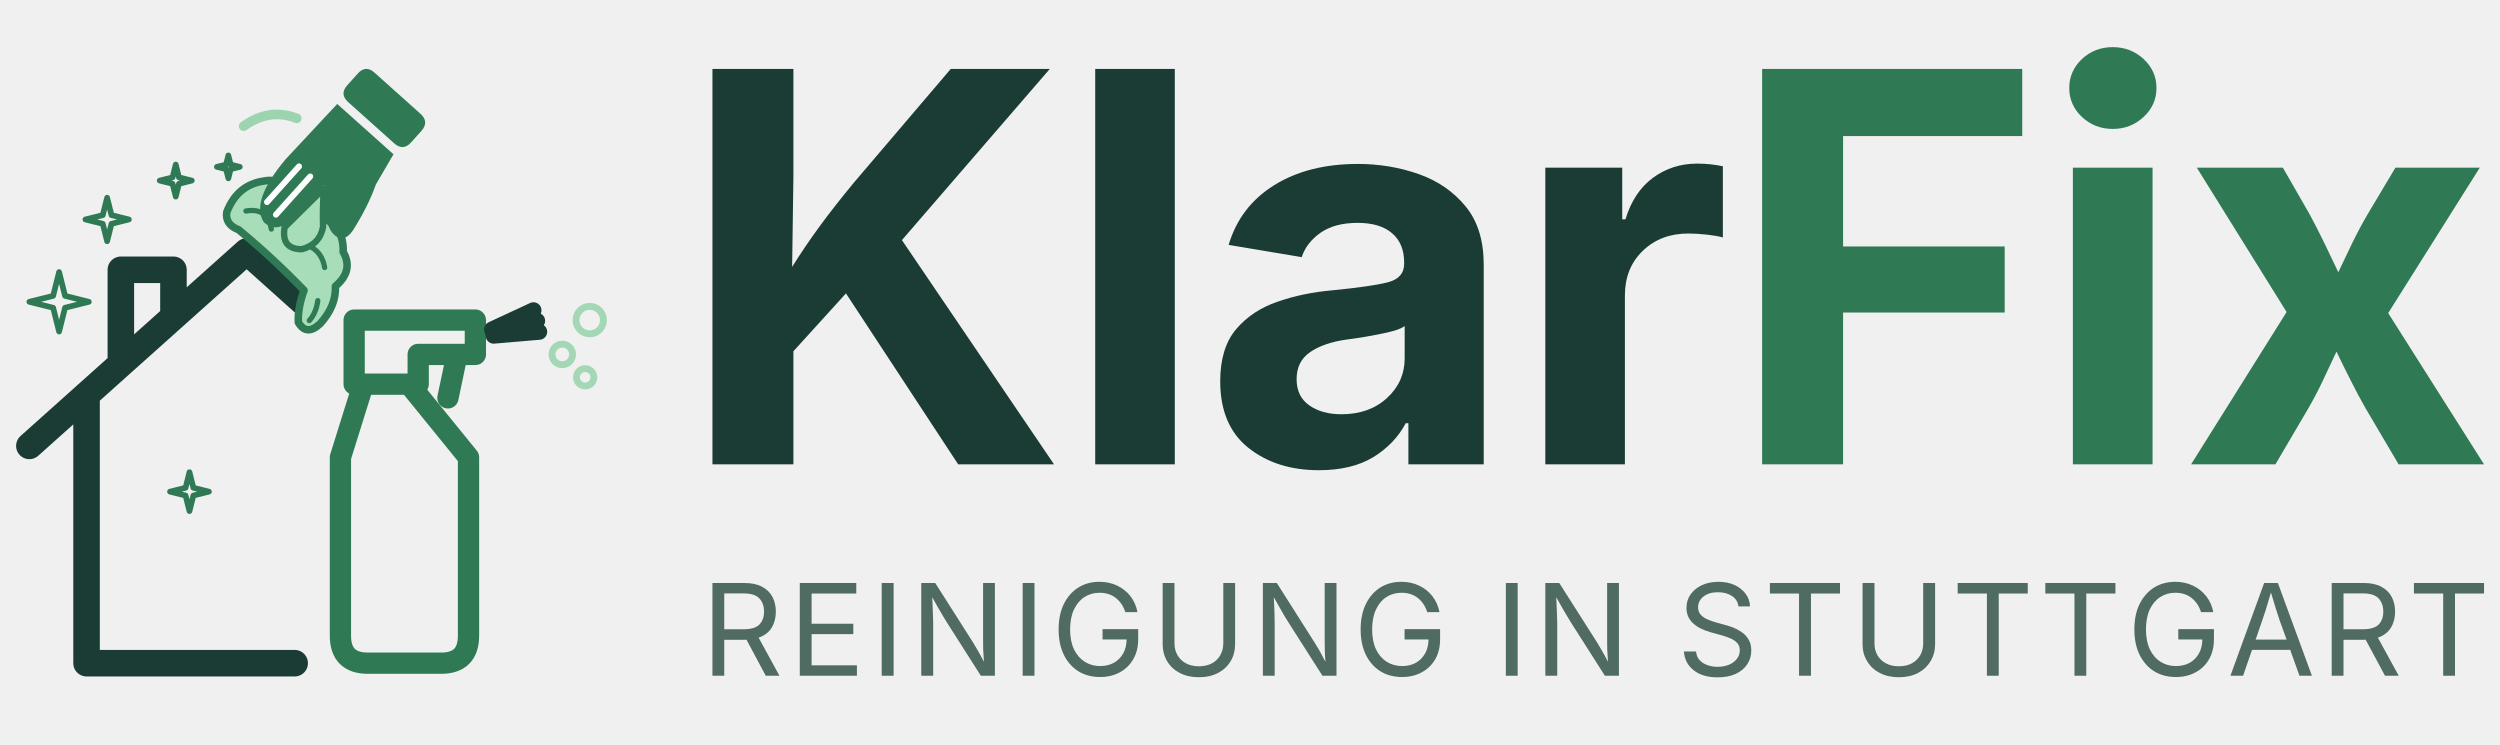
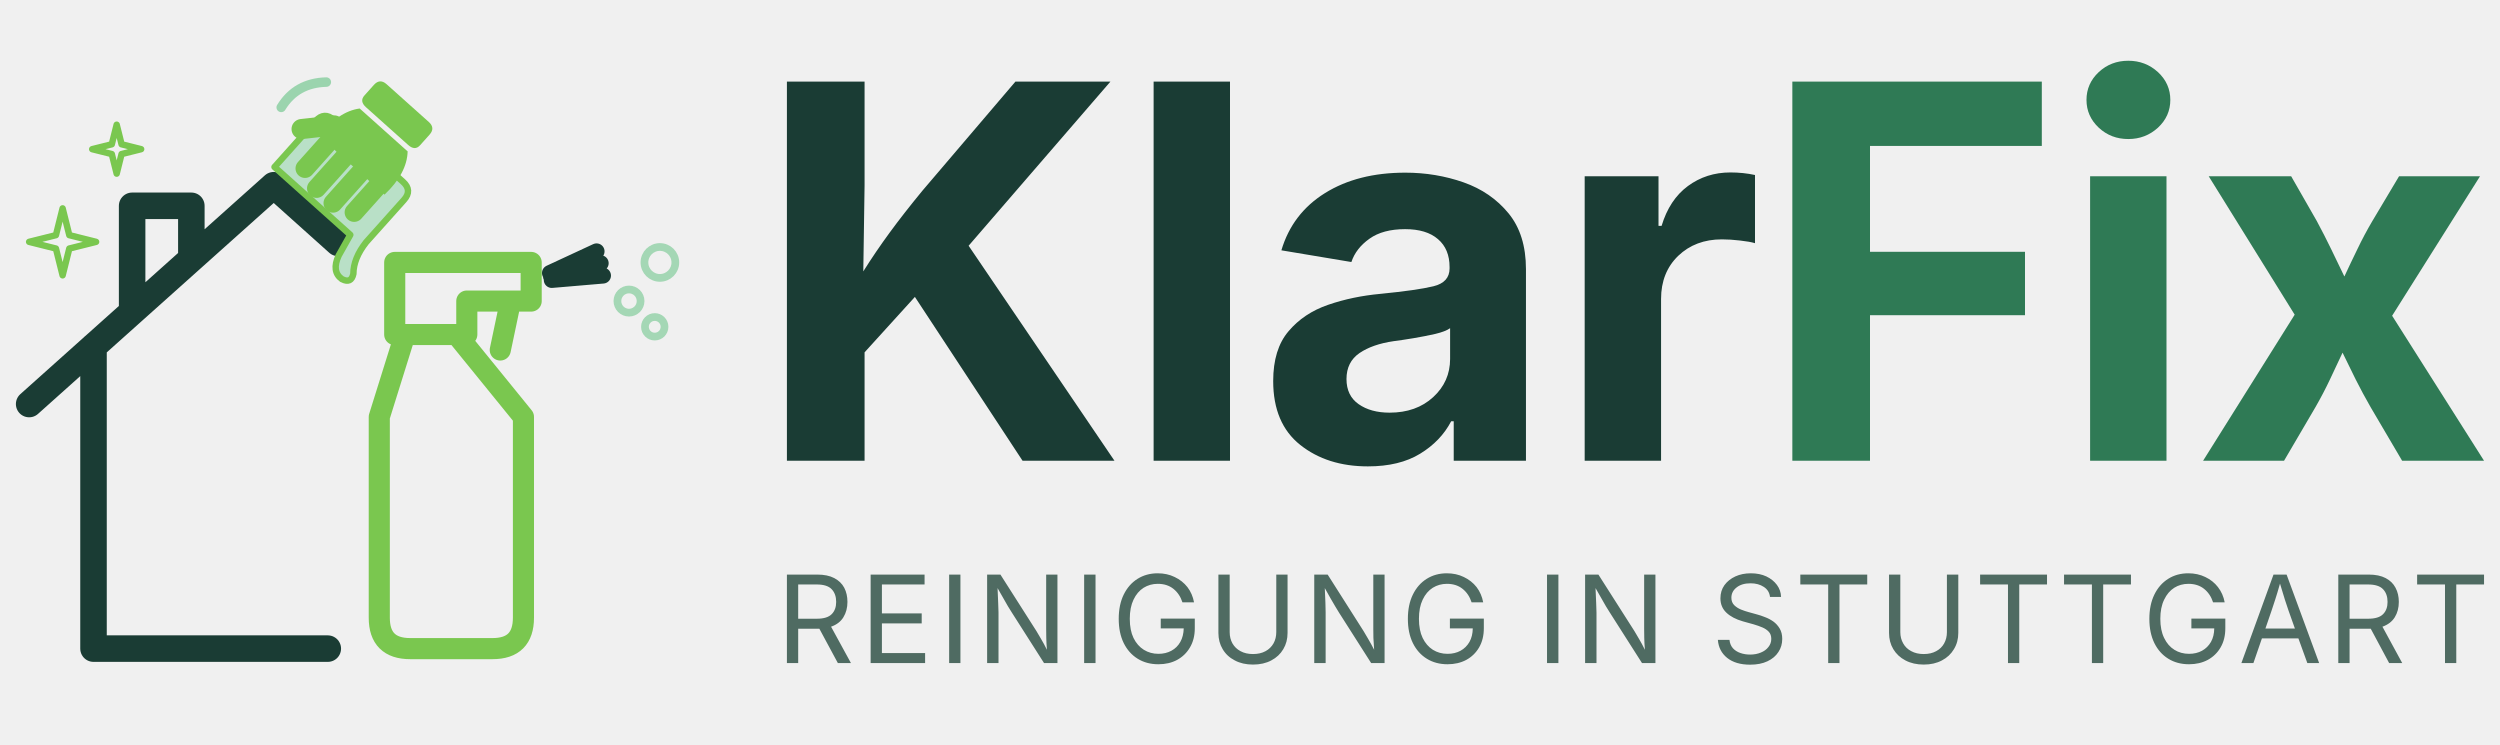
<svg xmlns="http://www.w3.org/2000/svg" viewBox="0 0 235 70" width="235" height="70" role="img" aria-label="KlarFix Logo">
-   <g transform="translate(-3.69 10.74) scale(2.15)">
-     <path d="M3 14.5L12.5 6L15 8.24M7 10.92V6.8H9.3V8.86M5.5 12.26V24H14.6" fill="none" stroke="#1A3C34" stroke-width="1.16" stroke-linecap="round" stroke-linejoin="round" />
-     <path d="M12.37 0.52Q13.5 -0.29 14.69 0.18" fill="none" stroke="#9BD4AE" stroke-width="0.42" stroke-linecap="round" stroke-linejoin="round" />
-     <path d="M11.63 4.28Q12.09 3.09 13.25 2.92Q13.99 2.77 14.02 3.4Q15.29 3.33 15.68 4.48Q16.76 4.84 16.72 6.02Q17.19 6.84 16.38 7.52Q16.42 8.37 15.72 9.15Q15.12 9.72 14.76 9.1Q14.73 8.46 15.01 7.7Q13.65 6.29 12.15 5.05Q11.55 4.82 11.63 4.28Z" fill="#A8DDB9" stroke="#2F7A55" stroke-width="0.33" stroke-linejoin="round" />
-     <path d="M12.47 4.23Q13.42 4.07 13.58 5.02M14.68 5.6Q15.75 5.75 15.91 6.7M15.61 8.15Q15.54 8.68 15.24 9.02" fill="none" stroke="#2F7A55" stroke-width="0.23" stroke-linecap="round" stroke-linejoin="round" />
-     <path d="M15.87 3.25L14.16 4.94Q14 5.9 14.91 5.9Q15.69 5.7 15.84 4.93Q15.82 4.21 15.87 3.25Z" fill="#A8DDB9" stroke="#2F7A55" stroke-width="0.28" stroke-linejoin="round" />
-     <path d="M16.46 -0.45L14.21 1.96Q12.66 3.8 13.25 4.72Q13.8 5.22 14.46 4.6L15.92 3.09Q15.79 4.58 16.25 5.19Q16.7 5.7 17.14 5.09Q17.83 3.99 18.15 3.07L18.92 1.75Z" fill="#2F7A55" />
-     <path d="M16.94 -0.53Q16.55 -0.88 16.9 -1.27L17.35 -1.77Q17.7 -2.17 18.09 -1.82L20.1 -0.02Q20.49 0.33 20.14 0.73L19.69 1.23Q19.34 1.62 18.95 1.27Z" fill="#2F7A55" />
-     <path d="M14.79 2.28L13.39 3.84M15.28 2.72L13.78 4.39" fill="none" stroke="#FFFFFF" stroke-width="0.26" stroke-linecap="round" stroke-linejoin="round" />
-     <path d="M17.2 11.8V9H22.5V10.5H20V11.8ZM17.6 11.8L16.6 15V22.8Q16.6 24 17.8 24H21Q22.2 24 22.2 22.8V15L19.6 11.8M21.7 10.5L21.3 12.4" fill="none" stroke="#2F7A55" stroke-width="0.93" stroke-linecap="round" stroke-linejoin="round" />
-     <path d="M23.23 9.41L25.04 8.57M23.27 9.54L25.2 9.03M23.3 9.68L25.29 9.51" fill="none" stroke="#1A3C34" stroke-width="0.7" stroke-linecap="round" stroke-linejoin="round" />
+   <g transform="translate(-4.52 2.89) scale(2.42)">
+     <path d="M3 14.5L12.5 6L15 8.24M7 10.92V6.8H9.3V8.86M5.5 12.26V24H14.6" fill="none" stroke="#1A3C34" stroke-width="1.03" stroke-linecap="round" stroke-linejoin="round" />
+     <g transform="translate(14.17 6.76) rotate(41.82)">
+       <path d="M-2.9 -3.8Q-3.75 -3 -3.55 -1.9" fill="none" stroke="#9BD4AE" stroke-width="0.37" stroke-linecap="round" stroke-linejoin="round" />
+       <path d="M-2.2 -2.4Q-2.2 -2.9 -1.7 -2.9H1.9Q2.4 -2.9 2.4 -2.4V-0.2Q2.45 0.6 2.85 1.05Q3.05 1.4 2.65 1.5Q2.15 1.55 1.95 0.9L1.75 0H-2.2Z" fill="#B9E0C7" stroke="#7AC74F" stroke-width="0.25" stroke-linejoin="round" />
+       <path d="M-1.28 -2.35V-0.75M-0.43 -2.35V-0.47M0.43 -2.35V-0.47M1.28 -2.35V-0.75" fill="none" stroke="#7AC74F" stroke-width="0.74" stroke-linecap="round" stroke-linejoin="round" />
+       <path d="M-1.55 -2.75L-2.4 -1.8" fill="none" stroke="#7AC74F" stroke-width="0.78" stroke-linecap="round" stroke-linejoin="round" />
+       <path d="M-1.25 -3.9H1.25Q1.8 -3.25 1.7 -2.05H-1.7Q-1.8 -3.25 -1.25 -3.9Z" fill="#7AC74F" />
+       <path d="M-1.1 -5.3Q-1.45 -5.3 -1.45 -4.95V-4.4Q-1.45 -4.1 -1.1 -4.1H1.1Q1.45 -4.1 1.45 -4.4V-4.95Q1.45 -5.3 1.1 -5.3Z" fill="#7AC74F" />
+     </g>
+     <path d="M17.2 11.8V9H22.5V10.5H20V11.8ZM17.6 11.8L16.6 15V22.8Q16.6 24 17.8 24H21Q22.2 24 22.2 22.8V15L19.6 11.8M21.7 10.5L21.3 12.4" fill="none" stroke="#7AC74F" stroke-width="0.82" stroke-linecap="round" stroke-linejoin="round" />
+     <path d="M23.23 9.41L25.04 8.57M23.27 9.54L25.2 9.03M23.3 9.68L25.29 9.51" fill="none" stroke="#1A3C34" stroke-width="0.62" stroke-linecap="round" stroke-linejoin="round" />
    <circle cx="26.3" cy="10.5" r="0.45" fill="none" stroke="#9BD4AE" stroke-width="0.3" opacity="0.9" />
    <circle cx="27.5" cy="9" r="0.6" fill="none" stroke="#9BD4AE" stroke-width="0.3" opacity="0.9" />
    <circle cx="27.3" cy="11.5" r="0.38" fill="none" stroke="#9BD4AE" stroke-width="0.3" opacity="0.9" />
-     <path class="star" d="M4.3 6.9L4.56 7.94L5.6 8.2L4.56 8.46L4.3 9.5L4.04 8.46L3 8.2L4.04 7.94Z" fill="none" stroke="#2F7A55" stroke-width="0.25" stroke-linejoin="round" />
-     <path class="star" d="M6.4 3.65L6.59 4.41L7.35 4.6L6.59 4.79L6.4 5.55L6.21 4.79L5.45 4.6L6.21 4.41Z" fill="none" stroke="#2F7A55" stroke-width="0.25" stroke-linejoin="round" />
-     <path class="star" d="M9.4 2.2L9.54 2.76L10.1 2.9L9.54 3.04L9.4 3.6L9.26 3.04L8.7 2.9L9.26 2.76Z" fill="none" stroke="#2F7A55" stroke-width="0.25" stroke-linejoin="round" />
-     <path class="star" d="M11.7 1.8L11.8 2.2L12.2 2.3L11.8 2.4L11.7 2.8L11.6 2.4L11.2 2.3L11.6 2.2Z" fill="none" stroke="#2F7A55" stroke-width="0.25" stroke-linejoin="round" />
-     <path class="star" d="M10 15.65L10.17 16.33L10.85 16.5L10.17 16.67L10 17.35L9.83 16.67L9.15 16.5L9.83 16.33Z" fill="none" stroke="#2F7A55" stroke-width="0.25" stroke-linejoin="round" />
+     <path class="star" d="M4.3 6.9L4.56 7.94L5.6 8.2L4.56 8.46L4.3 9.5L4.04 8.46L3 8.2L4.04 7.94Z" fill="none" stroke="#7AC74F" stroke-width="0.25" stroke-linejoin="round" />
+     <path class="star" d="M6.4 3.65L6.59 4.41L7.35 4.6L6.59 4.79L6.4 5.55L6.21 4.79L5.45 4.6L6.21 4.41Z" fill="none" stroke="#7AC74F" stroke-width="0.25" stroke-linejoin="round" />
  </g>
-   <path d="M66.97 43.65V6.48H74.58V16.63L74.46 25.09Q75.68 23.14 77.05 21.27Q78.42 19.4 80.27 17.16L89.37 6.48H98.68L84.78 22.57L99.08 43.65H90.07L79.52 27.58L74.58 33.02V43.65ZM110.43 6.48V43.65H102.95V6.48ZM123.98 44.2Q119.99 44.2 117.34 42.09Q114.7 39.98 114.7 35.84Q114.7 32.72 116.19 30.95Q117.69 29.18 120.09 28.36Q122.48 27.53 125.22 27.29Q128.82 26.94 130.4 26.55Q131.99 26.16 131.99 24.79V24.67Q131.99 22.89 130.85 21.92Q129.72 20.95 127.62 20.95Q125.45 20.95 124.13 21.88Q122.8 22.82 122.36 24.17L115.49 23.02Q116.57 19.4 119.77 17.41Q122.98 15.41 127.64 15.41Q130.64 15.41 133.35 16.36Q136.05 17.31 137.76 19.39Q139.47 21.47 139.47 24.87V43.65H132.39V39.78H132.14Q131.11 41.73 129.09 42.97Q127.07 44.2 123.98 44.2ZM126.1 38.94Q128.72 38.94 130.38 37.41Q132.04 35.89 132.04 33.67V30.65Q131.59 30.98 130.58 31.21Q129.57 31.45 128.44 31.64Q127.32 31.83 126.5 31.93Q124.43 32.23 123.15 33.1Q121.88 33.97 121.88 35.64Q121.88 37.27 123.07 38.1Q124.25 38.94 126.1 38.94ZM145.26 43.65V15.76H152.49V20.62H152.79Q153.57 18.05 155.37 16.72Q157.18 15.38 159.53 15.38Q160.8 15.38 161.95 15.63V22.32Q161.45 22.17 160.49 22.06Q159.53 21.95 158.71 21.95Q156.11 21.95 154.43 23.57Q152.74 25.19 152.74 27.78V43.65Z" fill="#1A3C34" />
-   <path d="M165.64 43.65V6.48H190.09V12.79H173.25V23.17H188.44V29.38H173.25V43.65ZM194.85 43.65V15.76H202.34V43.65ZM198.6 12.12Q196.9 12.12 195.7 10.99Q194.51 9.87 194.51 8.27Q194.51 6.68 195.7 5.55Q196.9 4.43 198.6 4.43Q200.29 4.43 201.5 5.55Q202.71 6.68 202.71 8.27Q202.71 9.87 201.5 10.99Q200.29 12.12 198.6 12.12ZM205.96 43.65 214.94 29.33 206.5 15.76H214.59L217.11 20.15Q217.86 21.55 218.52 22.91Q219.18 24.27 219.8 25.59Q220.43 24.27 221.09 22.89Q221.75 21.52 222.55 20.15L225.17 15.76H233.1L224.49 29.43L233.5 43.65H225.47L222.37 38.39Q221.6 37.04 220.93 35.69Q220.25 34.35 219.63 33.05Q219.03 34.35 218.39 35.69Q217.76 37.04 216.98 38.39L213.89 43.65Z" fill="#2F7A55" />
-   <path d="M66.97 63.52V54.8H69.95Q70.97 54.8 71.63 55.15Q72.29 55.5 72.61 56.11Q72.93 56.72 72.93 57.5Q72.93 58.36 72.53 59.01Q72.14 59.65 71.31 59.94L73.27 63.52H71.98L70.17 60.13Q70.07 60.14 69.96 60.14H68.08V63.52ZM68.08 59.15H69.91Q70.94 59.15 71.38 58.71Q71.82 58.26 71.82 57.5Q71.82 56.72 71.38 56.25Q70.94 55.78 69.9 55.78H68.08ZM75.18 63.52V54.8H80.49V55.79H76.29V58.63H80.21V59.61H76.29V62.54H80.55V63.52ZM84 54.8V63.52H82.88V54.8ZM86.6 63.52V54.8H87.91L91.46 60.38Q91.63 60.66 91.91 61.14Q92.19 61.62 92.49 62.21Q92.44 61.57 92.42 61.04Q92.41 60.5 92.41 60.15V54.8H93.52V63.52H92.2L89.04 58.56Q88.84 58.25 88.65 57.92Q88.45 57.6 88.21 57.17Q87.97 56.74 87.63 56.14Q87.67 56.98 87.69 57.6Q87.72 58.23 87.72 58.55V63.52ZM97.24 54.8V63.52H96.13V54.8ZM103.41 63.64Q102.25 63.64 101.37 63.1Q100.49 62.55 100 61.55Q99.51 60.54 99.51 59.17Q99.51 57.78 100 56.78Q100.49 55.78 101.36 55.23Q102.22 54.69 103.34 54.69Q104.27 54.69 105.02 55.05Q105.77 55.41 106.27 56.05Q106.76 56.69 106.92 57.54H105.78Q105.51 56.7 104.89 56.21Q104.27 55.72 103.35 55.72Q102.58 55.72 101.96 56.11Q101.33 56.51 100.96 57.28Q100.59 58.05 100.59 59.17Q100.59 60.28 100.96 61.05Q101.34 61.81 101.97 62.21Q102.61 62.61 103.41 62.61Q104.14 62.61 104.69 62.31Q105.25 62 105.57 61.44Q105.89 60.88 105.9 60.11H103.64V59.14H106.99V60.09Q106.99 61.18 106.52 61.97Q106.06 62.77 105.26 63.2Q104.45 63.64 103.41 63.64ZM112.7 63.66Q111.67 63.66 110.9 63.26Q110.13 62.86 109.71 62.15Q109.29 61.45 109.29 60.56V54.8H110.4V60.47Q110.4 61.09 110.68 61.58Q110.96 62.07 111.47 62.35Q111.99 62.63 112.7 62.63Q113.41 62.63 113.93 62.35Q114.44 62.07 114.71 61.58Q114.99 61.09 114.99 60.47V54.8H116.1V60.56Q116.1 61.45 115.68 62.15Q115.26 62.86 114.49 63.26Q113.73 63.66 112.7 63.66ZM118.71 63.52V54.8H120.02L123.56 60.38Q123.74 60.66 124.02 61.14Q124.29 61.62 124.59 62.21Q124.54 61.57 124.53 61.04Q124.52 60.5 124.52 60.15V54.8H125.63V63.52H124.31L121.15 58.56Q120.95 58.25 120.75 57.92Q120.56 57.6 120.32 57.17Q120.08 56.74 119.74 56.14Q119.77 56.98 119.8 57.6Q119.82 58.23 119.82 58.55V63.52ZM131.8 63.64Q130.63 63.64 129.76 63.1Q128.88 62.55 128.39 61.55Q127.9 60.54 127.9 59.17Q127.9 57.78 128.39 56.78Q128.88 55.78 129.74 55.23Q130.61 54.69 131.73 54.69Q132.65 54.69 133.4 55.05Q134.16 55.41 134.65 56.05Q135.15 56.69 135.31 57.54H134.16Q133.89 56.7 133.28 56.21Q132.66 55.72 131.73 55.72Q130.97 55.72 130.34 56.11Q129.71 56.51 129.35 57.28Q128.98 58.05 128.98 59.17Q128.98 60.28 129.35 61.05Q129.72 61.81 130.36 62.21Q131 62.61 131.8 62.61Q132.52 62.61 133.08 62.31Q133.63 62 133.95 61.44Q134.27 60.88 134.28 60.11H132.03V59.14H135.37V60.09Q135.37 61.18 134.91 61.97Q134.45 62.77 133.64 63.2Q132.84 63.64 131.8 63.64ZM142.66 54.8V63.52H141.55V54.8ZM145.26 63.52V54.8H146.57L150.12 60.38Q150.3 60.66 150.57 61.14Q150.85 61.62 151.15 62.21Q151.1 61.57 151.08 61.04Q151.07 60.5 151.07 60.15V54.8H152.18V63.52H150.86L147.7 58.56Q147.5 58.25 147.31 57.92Q147.11 57.6 146.87 57.17Q146.63 56.74 146.29 56.14Q146.33 56.98 146.35 57.6Q146.38 58.23 146.38 58.55V63.52ZM161.45 63.67Q160.04 63.67 159.2 63Q158.36 62.33 158.29 61.24H159.43Q159.47 61.73 159.76 62.05Q160.05 62.37 160.5 62.52Q160.94 62.68 161.45 62.68Q162.04 62.68 162.51 62.49Q162.99 62.29 163.26 61.94Q163.54 61.59 163.54 61.13Q163.54 60.71 163.3 60.44Q163.06 60.18 162.67 60.01Q162.28 59.84 161.81 59.71L160.76 59.42Q159.7 59.12 159.12 58.56Q158.53 58 158.53 57.14Q158.53 56.4 158.93 55.85Q159.33 55.3 160.01 54.99Q160.69 54.69 161.53 54.69Q162.39 54.69 163.05 54.99Q163.71 55.3 164.09 55.82Q164.48 56.34 164.5 57H163.41Q163.34 56.37 162.8 56.02Q162.27 55.67 161.49 55.67Q160.64 55.67 160.13 56.07Q159.62 56.47 159.62 57.09Q159.62 57.54 159.9 57.82Q160.18 58.1 160.57 58.25Q160.96 58.41 161.28 58.5L162.15 58.74Q162.5 58.83 162.92 58.99Q163.35 59.16 163.73 59.43Q164.12 59.7 164.37 60.12Q164.62 60.54 164.62 61.15Q164.62 61.86 164.25 62.43Q163.87 63.01 163.17 63.34Q162.46 63.67 161.45 63.67ZM166.37 55.79V54.8H172.96V55.79H170.23V63.52H169.11V55.79ZM178.5 63.66Q177.47 63.66 176.7 63.26Q175.93 62.86 175.51 62.15Q175.08 61.45 175.08 60.56V54.8H176.2V60.47Q176.2 61.09 176.47 61.58Q176.75 62.07 177.27 62.35Q177.78 62.63 178.5 62.63Q179.21 62.63 179.72 62.35Q180.23 62.07 180.51 61.58Q180.78 61.09 180.78 60.47V54.8H181.9V60.56Q181.9 61.45 181.47 62.15Q181.05 62.86 180.29 63.26Q179.53 63.66 178.5 63.66ZM184.02 55.79V54.8H190.61V55.79H187.88V63.52H186.77V55.79ZM192.26 55.79V54.8H198.85V55.79H196.11V63.52H195V55.79ZM204.54 63.64Q203.37 63.64 202.49 63.1Q201.62 62.55 201.12 61.55Q200.63 60.54 200.63 59.17Q200.63 57.78 201.12 56.78Q201.62 55.78 202.48 55.23Q203.35 54.69 204.47 54.69Q205.39 54.69 206.14 55.05Q206.89 55.41 207.39 56.05Q207.89 56.69 208.05 57.54H206.9Q206.63 56.7 206.01 56.21Q205.4 55.72 204.47 55.72Q203.7 55.72 203.08 56.11Q202.45 56.51 202.08 57.28Q201.72 58.05 201.72 59.17Q201.72 60.28 202.09 61.05Q202.46 61.81 203.1 62.21Q203.73 62.61 204.54 62.61Q205.26 62.61 205.82 62.31Q206.37 62 206.69 61.44Q207.01 60.88 207.02 60.11H204.76V59.14H208.11V60.09Q208.11 61.18 207.65 61.97Q207.19 62.77 206.38 63.2Q205.58 63.64 204.54 63.64ZM209.66 63.52 212.83 54.8H214.12L217.32 63.52H216.15L215.28 61.09H211.69L210.85 63.52ZM212.03 60.12H214.94L214.3 58.35Q214.15 57.91 213.95 57.28Q213.75 56.64 213.47 55.69Q213.19 56.66 212.99 57.3Q212.78 57.95 212.64 58.35ZM219.18 63.52V54.8H222.16Q223.18 54.8 223.84 55.15Q224.5 55.5 224.82 56.11Q225.14 56.72 225.14 57.5Q225.14 58.36 224.74 59.01Q224.35 59.65 223.52 59.94L225.48 63.52H224.19L222.37 60.13Q222.28 60.14 222.17 60.14H220.29V63.52ZM220.29 59.15H222.12Q223.15 59.15 223.59 58.71Q224.03 58.26 224.03 57.5Q224.03 56.72 223.59 56.25Q223.15 55.78 222.11 55.78H220.29ZM226.91 55.79V54.8H233.5V55.79H230.77V63.52H229.66V55.79Z" fill="#4F6B62" />
+   <path d="M73.97 43.31V7.67H81.27V17.4L81.15 25.51Q82.32 23.65 83.64 21.85Q84.95 20.06 86.72 17.91L95.45 7.67H104.38L91.05 23.1L104.76 43.31H96.12L86 27.91L81.27 33.12V43.31ZM115.62 7.67V43.31H108.44V7.67ZM128.58 43.84Q124.76 43.84 122.22 41.82Q119.68 39.8 119.68 35.82Q119.68 32.83 121.12 31.14Q122.55 29.44 124.85 28.65Q127.15 27.86 129.78 27.62Q133.22 27.28 134.74 26.91Q136.26 26.54 136.26 25.23V25.11Q136.26 23.41 135.17 22.48Q134.09 21.54 132.08 21.54Q129.99 21.54 128.73 22.44Q127.46 23.34 127.03 24.63L120.45 23.53Q121.48 20.06 124.55 18.15Q127.63 16.23 132.1 16.23Q134.97 16.23 137.57 17.14Q140.16 18.05 141.8 20.05Q143.44 22.05 143.44 25.3V43.31H136.65V39.6H136.41Q135.43 41.47 133.49 42.65Q131.55 43.84 128.58 43.84ZM130.62 38.79Q133.13 38.79 134.72 37.33Q136.31 35.87 136.31 33.74V30.85Q135.88 31.16 134.91 31.39Q133.94 31.61 132.87 31.79Q131.79 31.97 131 32.07Q129.01 32.36 127.79 33.19Q126.57 34.03 126.57 35.63Q126.57 37.19 127.71 37.99Q128.85 38.79 130.62 38.79ZM148.96 43.31V16.57H155.9V21.23H156.19Q156.93 18.77 158.66 17.49Q160.4 16.21 162.65 16.21Q163.87 16.21 164.97 16.45V22.86Q164.49 22.71 163.57 22.61Q162.65 22.5 161.86 22.5Q159.37 22.5 157.75 24.05Q156.14 25.61 156.14 28.1V43.31Z" fill="#1A3C34" />
+   <path d="M168.48 43.31V7.67H191.93V13.72H175.78V23.67H190.35V29.63H175.78V43.31ZM196.47 43.31V16.57H203.65V43.31ZM200.06 13.07Q198.43 13.07 197.28 12Q196.13 10.92 196.13 9.39Q196.13 7.86 197.28 6.78Q198.43 5.71 200.06 5.71Q201.68 5.71 202.85 6.78Q204.01 7.86 204.01 9.39Q204.01 10.92 202.85 12Q201.68 13.07 200.06 13.07ZM207.09 43.31 215.7 29.58 207.62 16.57H215.37L217.78 20.78Q218.5 22.12 219.13 23.42Q219.77 24.72 220.37 25.99Q220.96 24.72 221.6 23.41Q222.23 22.09 223 20.78L225.51 16.57H233.12L224.86 29.68L233.5 43.31H225.8L222.83 38.26Q222.09 36.97 221.44 35.68Q220.8 34.39 220.2 33.15Q219.62 34.39 219.01 35.68Q218.4 36.97 217.66 38.26L214.7 43.31Z" fill="#2F7A55" />
+   <path d="M73.97 62.33V54.01H76.82Q77.79 54.01 78.42 54.34Q79.05 54.67 79.36 55.25Q79.66 55.83 79.66 56.58Q79.66 57.4 79.28 58.02Q78.91 58.63 78.12 58.91L79.99 62.33H78.76L77.02 59.1Q76.93 59.1 76.83 59.1H75.03V62.33ZM75.03 58.16H76.78Q77.76 58.16 78.18 57.73Q78.6 57.31 78.6 56.58Q78.6 55.83 78.18 55.39Q77.76 54.94 76.77 54.94H75.03ZM81.84 62.33V54.01H86.91V54.94H82.9V57.66H86.64V58.6H82.9V61.39H86.96V62.33ZM90.28 54.01V62.33H89.22V54.01ZM92.79 62.33V54.01H94.04L97.43 59.33Q97.6 59.6 97.86 60.06Q98.13 60.51 98.41 61.08Q98.36 60.47 98.35 59.96Q98.34 59.45 98.34 59.11V54.01H99.4V62.33H98.14L95.12 57.59Q94.93 57.3 94.74 56.98Q94.56 56.67 94.33 56.26Q94.1 55.86 93.77 55.28Q93.81 56.08 93.83 56.68Q93.86 57.28 93.86 57.58V62.33ZM102.98 54.01V62.33H101.91V54.01ZM108.89 62.44Q107.78 62.44 106.94 61.92Q106.1 61.4 105.63 60.45Q105.16 59.49 105.16 58.17Q105.16 56.85 105.63 55.89Q106.1 54.93 106.93 54.41Q107.76 53.89 108.82 53.89Q109.71 53.89 110.42 54.24Q111.14 54.58 111.62 55.19Q112.09 55.81 112.24 56.62H111.15Q110.89 55.82 110.3 55.35Q109.71 54.88 108.83 54.88Q108.1 54.88 107.5 55.25Q106.9 55.63 106.55 56.37Q106.2 57.1 106.2 58.17Q106.2 59.24 106.55 59.97Q106.91 60.7 107.52 61.08Q108.13 61.46 108.89 61.46Q109.58 61.46 110.11 61.17Q110.65 60.88 110.95 60.34Q111.25 59.81 111.27 59.07H109.11V58.15H112.31V59.06Q112.31 60.09 111.86 60.85Q111.42 61.61 110.65 62.03Q109.89 62.44 108.89 62.44ZM117.78 62.47Q116.8 62.47 116.07 62.08Q115.33 61.7 114.93 61.02Q114.53 60.35 114.53 59.5V54.01H115.59V59.42Q115.59 60.01 115.85 60.48Q116.12 60.95 116.61 61.21Q117.1 61.48 117.78 61.48Q118.47 61.48 118.96 61.21Q119.44 60.95 119.71 60.48Q119.97 60.01 119.97 59.42V54.01H121.03V59.5Q121.03 60.35 120.63 61.02Q120.23 61.7 119.5 62.08Q118.77 62.47 117.78 62.47ZM123.54 62.33V54.01H124.8L128.18 59.33Q128.35 59.6 128.61 60.06Q128.88 60.51 129.17 61.08Q129.12 60.47 129.1 59.96Q129.09 59.45 129.09 59.11V54.01H130.15V62.33H128.89L125.87 57.59Q125.68 57.3 125.5 56.98Q125.31 56.67 125.08 56.26Q124.85 55.86 124.53 55.28Q124.56 56.08 124.59 56.68Q124.61 57.28 124.61 57.58V62.33ZM136.07 62.44Q134.96 62.44 134.12 61.92Q133.28 61.4 132.81 60.45Q132.34 59.49 132.34 58.17Q132.34 56.85 132.81 55.89Q133.28 54.93 134.11 54.41Q134.94 53.89 136 53.89Q136.89 53.89 137.6 54.24Q138.32 54.58 138.8 55.19Q139.27 55.81 139.42 56.62H138.33Q138.07 55.82 137.48 55.35Q136.89 54.88 136.01 54.88Q135.28 54.88 134.68 55.25Q134.08 55.63 133.73 56.37Q133.38 57.1 133.38 58.17Q133.38 59.24 133.73 59.97Q134.09 60.7 134.69 61.08Q135.3 61.46 136.07 61.46Q136.76 61.46 137.29 61.17Q137.82 60.88 138.13 60.34Q138.43 59.81 138.44 59.07H136.29V58.15H139.48V59.06Q139.48 60.09 139.04 60.85Q138.6 61.61 137.83 62.03Q137.06 62.44 136.07 62.44ZM146.49 54.01V62.33H145.42V54.01ZM149 62.33V54.01H150.25L153.64 59.33Q153.8 59.6 154.07 60.06Q154.34 60.51 154.62 61.08Q154.57 60.47 154.56 59.96Q154.55 59.45 154.55 59.11V54.01H155.61V62.33H154.35L151.33 57.59Q151.14 57.3 150.95 56.98Q150.76 56.67 150.54 56.26Q150.31 55.86 149.98 55.28Q150.02 56.08 150.04 56.68Q150.07 57.28 150.07 57.58V62.33ZM164.51 62.48Q163.15 62.48 162.35 61.84Q161.56 61.2 161.48 60.15H162.57Q162.62 60.62 162.89 60.93Q163.16 61.23 163.59 61.38Q164.02 61.53 164.51 61.53Q165.07 61.53 165.52 61.34Q165.97 61.16 166.23 60.82Q166.5 60.49 166.5 60.05Q166.5 59.64 166.27 59.39Q166.04 59.14 165.67 58.98Q165.29 58.82 164.85 58.69L163.84 58.41Q162.83 58.12 162.28 57.59Q161.72 57.06 161.72 56.24Q161.72 55.53 162.1 55Q162.48 54.48 163.13 54.18Q163.77 53.89 164.58 53.89Q165.4 53.89 166.03 54.18Q166.66 54.48 167.03 54.98Q167.4 55.48 167.42 56.11H166.38Q166.31 55.5 165.8 55.17Q165.29 54.83 164.55 54.83Q163.73 54.83 163.24 55.22Q162.75 55.6 162.75 56.19Q162.75 56.62 163.02 56.89Q163.29 57.15 163.66 57.3Q164.04 57.45 164.34 57.53L165.17 57.76Q165.51 57.85 165.91 58.01Q166.32 58.16 166.69 58.42Q167.05 58.68 167.29 59.08Q167.53 59.48 167.53 60.06Q167.53 60.75 167.17 61.29Q166.82 61.84 166.14 62.16Q165.47 62.48 164.51 62.48ZM169.23 54.94V54.01H175.52V54.94H172.91V62.33H171.85V54.94ZM180.83 62.47Q179.85 62.47 179.11 62.08Q178.38 61.7 177.97 61.02Q177.57 60.35 177.57 59.5V54.01H178.63V59.42Q178.63 60.01 178.9 60.48Q179.16 60.95 179.66 61.21Q180.15 61.48 180.83 61.48Q181.51 61.48 182 61.21Q182.49 60.95 182.75 60.48Q183.01 60.01 183.01 59.42V54.01H184.08V59.5Q184.08 60.35 183.67 61.02Q183.27 61.7 182.54 62.08Q181.81 62.47 180.83 62.47ZM186.13 54.94V54.01H192.42V54.94H189.81V62.33H188.75V54.94ZM194.02 54.94V54.01H200.31V54.94H197.7V62.33H196.64V54.94ZM205.77 62.44Q204.66 62.44 203.82 61.92Q202.98 61.4 202.51 60.45Q202.04 59.49 202.04 58.17Q202.04 56.85 202.51 55.89Q202.98 54.93 203.81 54.41Q204.63 53.89 205.7 53.89Q206.58 53.89 207.3 54.24Q208.02 54.58 208.49 55.19Q208.97 55.81 209.12 56.62H208.03Q207.77 55.82 207.18 55.35Q206.59 54.88 205.71 54.88Q204.97 54.88 204.38 55.25Q203.78 55.63 203.43 56.37Q203.07 57.1 203.07 58.17Q203.07 59.24 203.43 59.97Q203.78 60.7 204.39 61.08Q205 61.46 205.77 61.46Q206.46 61.46 206.99 61.17Q207.52 60.88 207.83 60.34Q208.13 59.81 208.14 59.07H205.99V58.15H209.18V59.06Q209.18 60.09 208.74 60.85Q208.3 61.61 207.53 62.03Q206.76 62.44 205.77 62.44ZM210.69 62.33 213.71 54.01H214.94L218 62.33H216.89L216.05 60.01H212.62L211.82 62.33ZM212.95 59.08H215.72L215.12 57.39Q214.97 56.97 214.78 56.37Q214.59 55.76 214.32 54.86Q214.06 55.78 213.86 56.39Q213.67 57.01 213.53 57.39ZM219.8 62.33V54.01H222.65Q223.62 54.01 224.25 54.34Q224.88 54.67 225.18 55.25Q225.49 55.83 225.49 56.58Q225.49 57.4 225.11 58.02Q224.73 58.63 223.95 58.91L225.81 62.33H224.58L222.85 59.1Q222.76 59.1 222.66 59.1H220.86V62.33ZM220.86 58.16H222.61Q223.59 58.16 224.01 57.73Q224.43 57.31 224.43 56.58Q224.43 55.83 224.01 55.39Q223.59 54.94 222.59 54.94H220.86ZM227.21 54.94V54.01H233.5V54.94H230.89V62.33H229.83V54.94Z" fill="#4F6B62" />
</svg>
